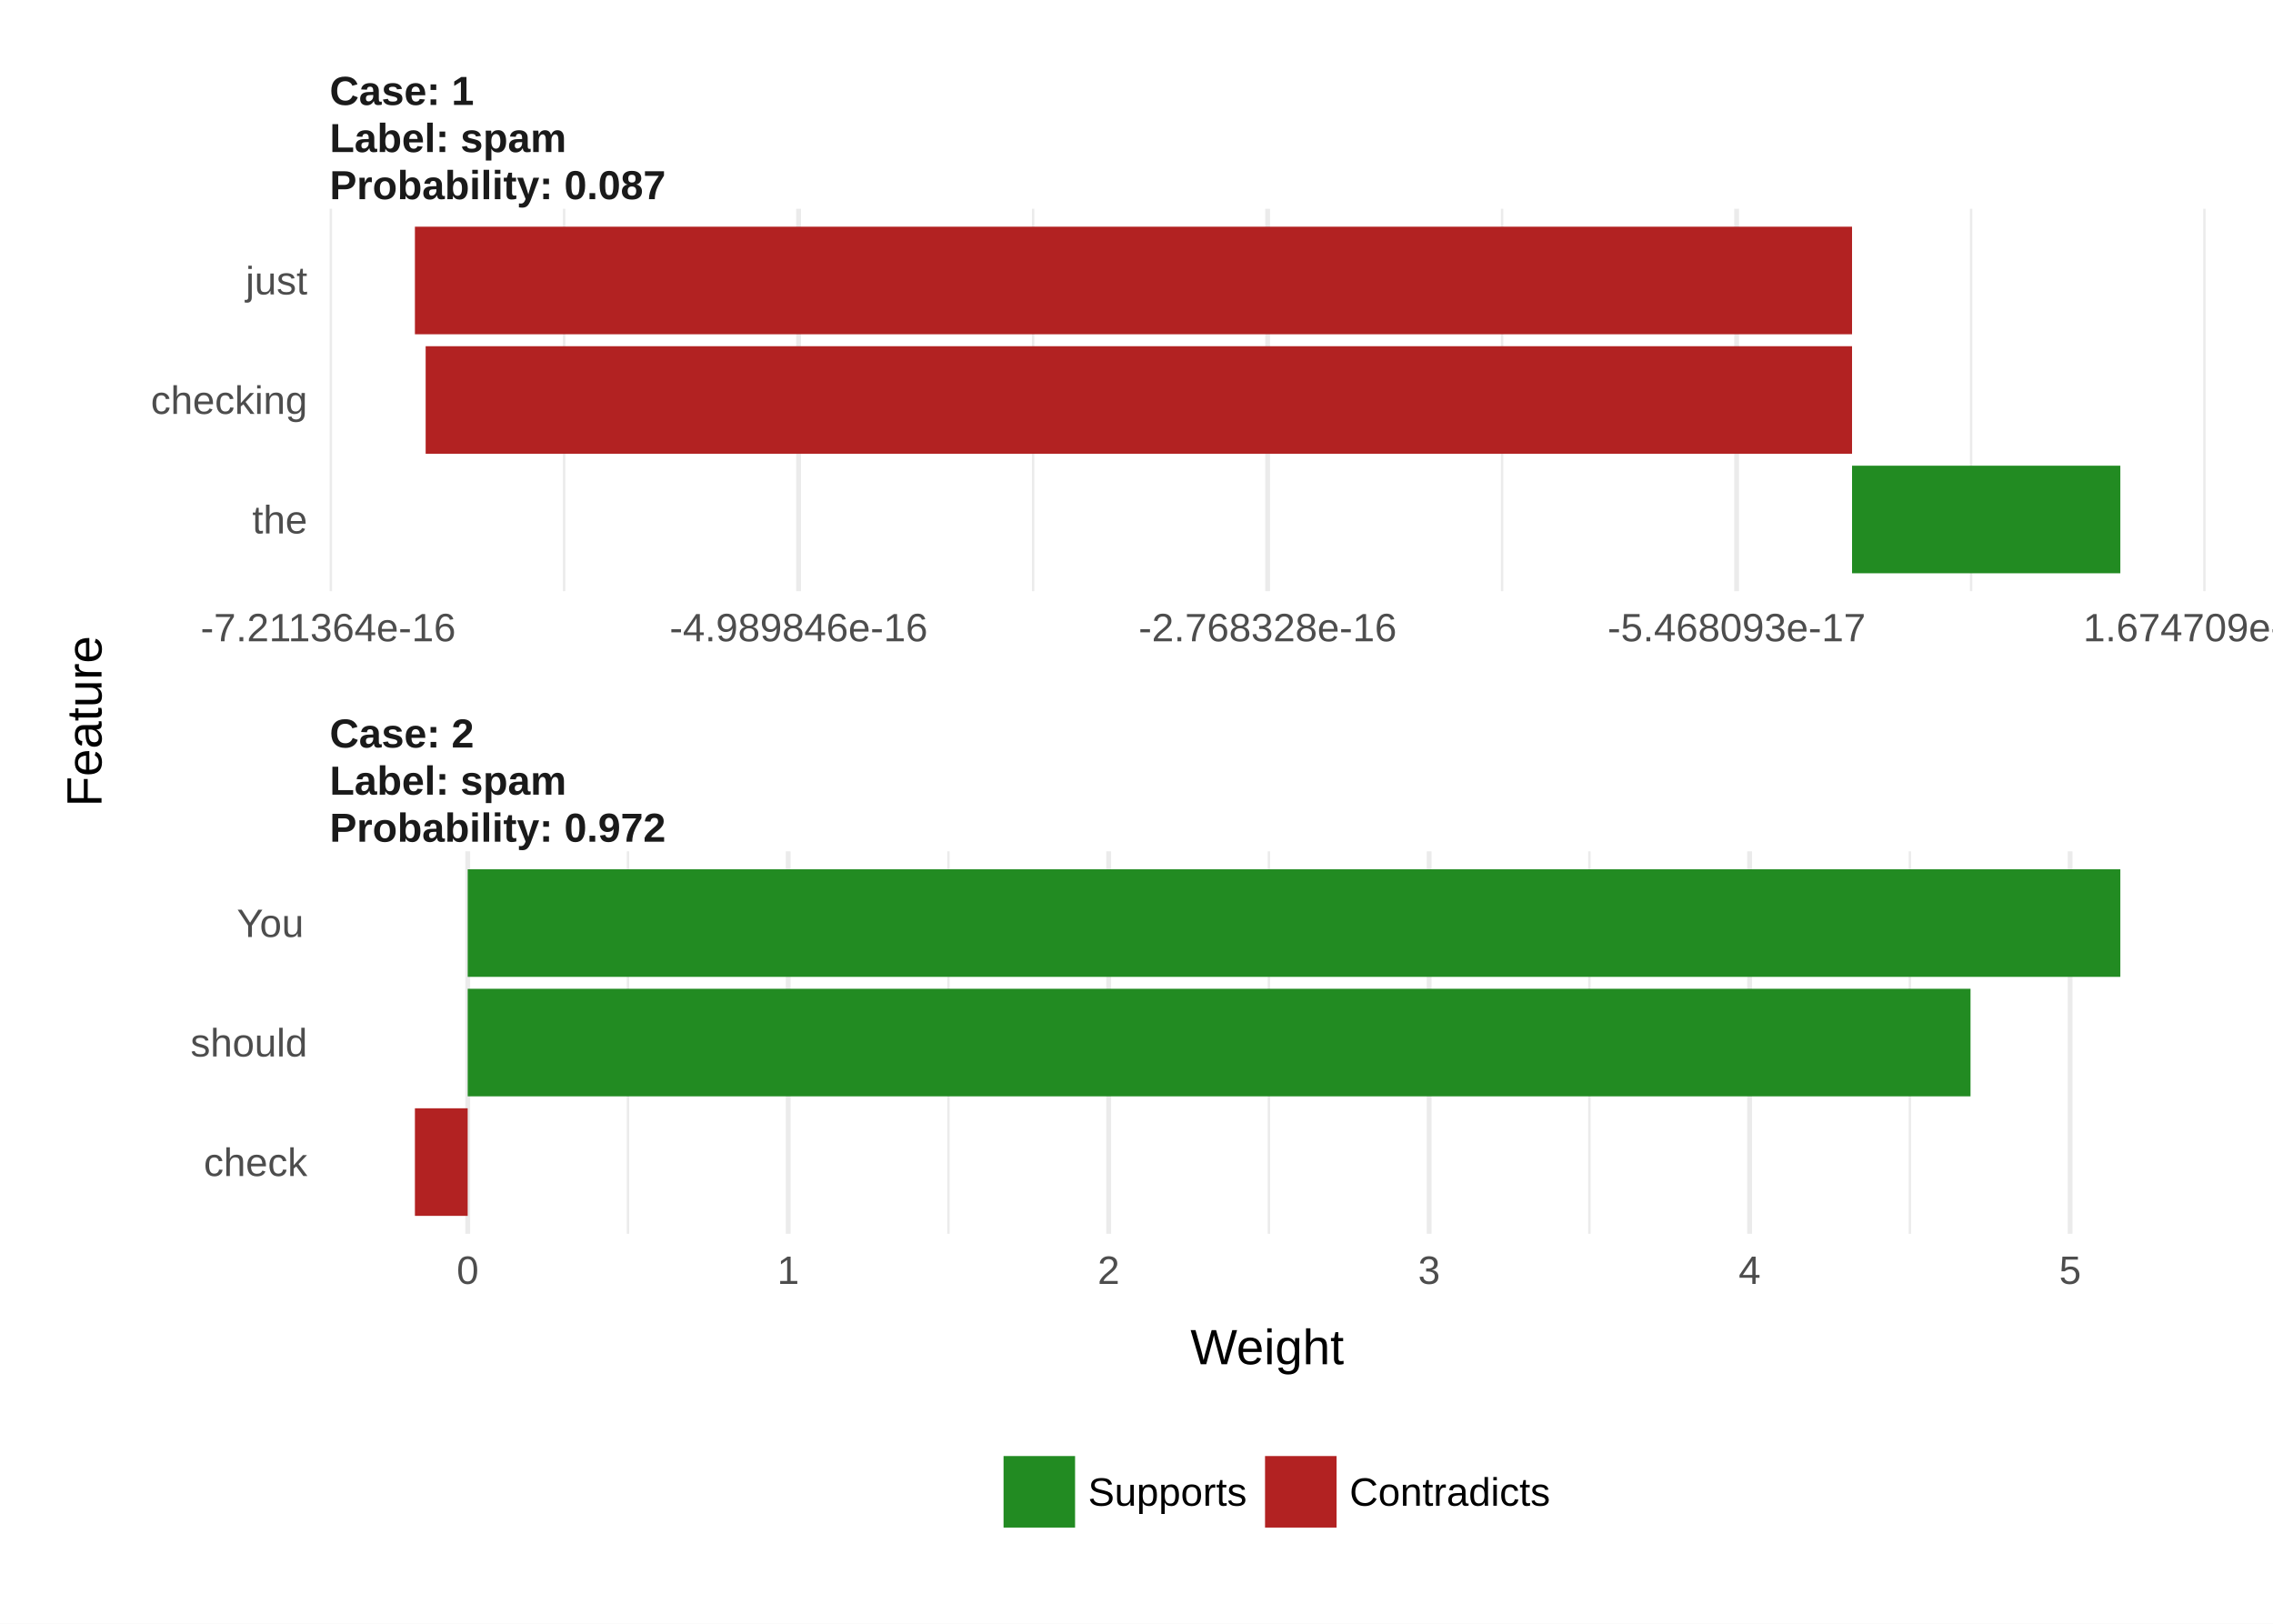
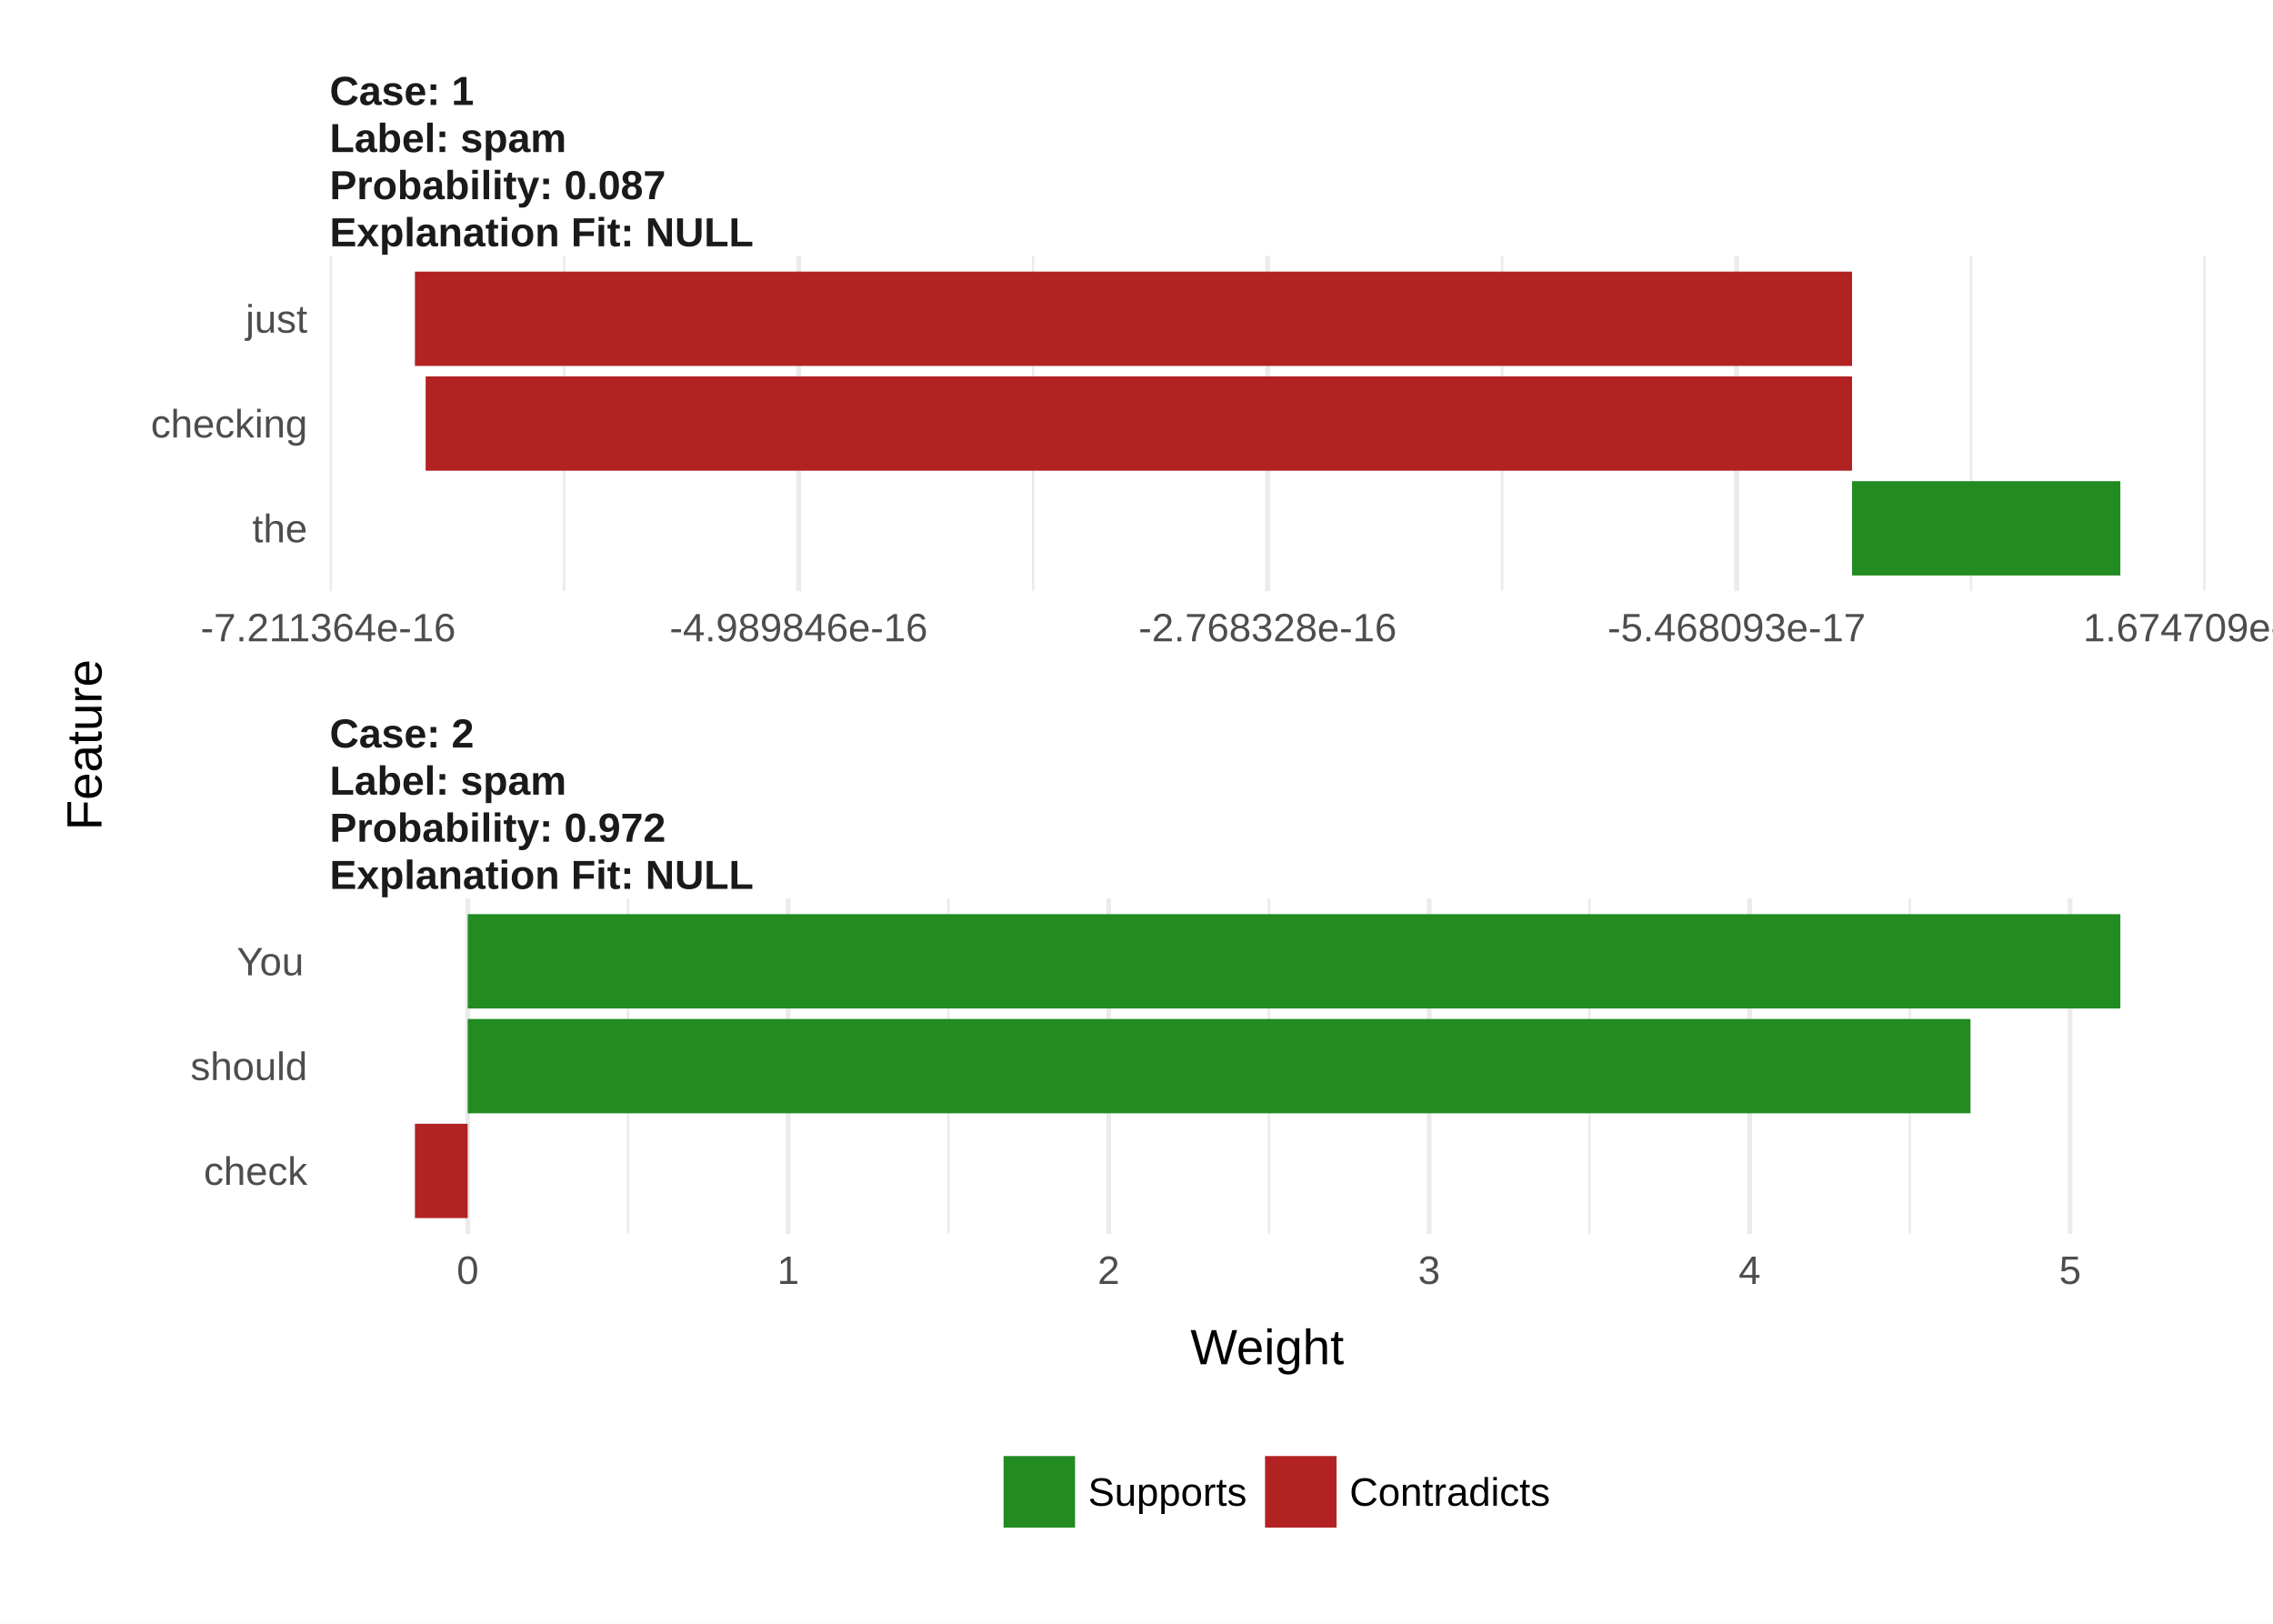
<svg xmlns="http://www.w3.org/2000/svg" viewBox="0 0 504.00 360.00">
  <defs>
    <style type="text/css">
    line, polyline, path, rect, circle {
      fill: none;
      stroke: #000000;
      stroke-linecap: round;
      stroke-linejoin: round;
      stroke-miterlimit: 10.00;
    }
  </style>
  </defs>
  <rect width="100%" height="100%" style="stroke: none; fill: #FFFFFF;" />
  <defs>
-     <clipPath id="cpNzMuMDk0Nnw0ODkuMDU2fDEzMS4wNzN8NDYuMjg1MQ==">
-       <rect x="73.09" y="46.29" width="415.96" height="84.79" />
-     </clipPath>
-   </defs>
-   <polyline points="125.09,131.07 125.09,46.29 " style="stroke-width: 0.53; stroke: #EBEBEB; stroke-linecap: butt;" clip-path="url(#cpNzMuMDk0Nnw0ODkuMDU2fDEzMS4wNzN8NDYuMjg1MQ==)" />
-   <polyline points="229.08,131.07 229.08,46.29 " style="stroke-width: 0.53; stroke: #EBEBEB; stroke-linecap: butt;" clip-path="url(#cpNzMuMDk0Nnw0ODkuMDU2fDEzMS4wNzN8NDYuMjg1MQ==)" />
-   <polyline points="333.07,131.07 333.07,46.29 " style="stroke-width: 0.53; stroke: #EBEBEB; stroke-linecap: butt;" clip-path="url(#cpNzMuMDk0Nnw0ODkuMDU2fDEzMS4wNzN8NDYuMjg1MQ==)" />
-   <polyline points="437.06,131.07 437.06,46.29 " style="stroke-width: 0.53; stroke: #EBEBEB; stroke-linecap: butt;" clip-path="url(#cpNzMuMDk0Nnw0ODkuMDU2fDEzMS4wNzN8NDYuMjg1MQ==)" />
-   <polyline points="73.09,131.07 73.09,46.29 " style="stroke-width: 1.07; stroke: #EBEBEB; stroke-linecap: butt;" clip-path="url(#cpNzMuMDk0Nnw0ODkuMDU2fDEzMS4wNzN8NDYuMjg1MQ==)" />
-   <polyline points="177.08,131.07 177.08,46.29 " style="stroke-width: 1.07; stroke: #EBEBEB; stroke-linecap: butt;" clip-path="url(#cpNzMuMDk0Nnw0ODkuMDU2fDEzMS4wNzN8NDYuMjg1MQ==)" />
-   <polyline points="281.08,131.07 281.08,46.29 " style="stroke-width: 1.07; stroke: #EBEBEB; stroke-linecap: butt;" clip-path="url(#cpNzMuMDk0Nnw0ODkuMDU2fDEzMS4wNzN8NDYuMjg1MQ==)" />
-   <polyline points="385.07,131.07 385.07,46.29 " style="stroke-width: 1.07; stroke: #EBEBEB; stroke-linecap: butt;" clip-path="url(#cpNzMuMDk0Nnw0ODkuMDU2fDEzMS4wNzN8NDYuMjg1MQ==)" />
-   <polyline points="489.06,131.07 489.06,46.29 " style="stroke-width: 1.07; stroke: #EBEBEB; stroke-linecap: butt;" clip-path="url(#cpNzMuMDk0Nnw0ODkuMDU2fDEzMS4wNzN8NDYuMjg1MQ==)" />
-   <rect x="94.38" y="76.76" width="316.28" height="23.85" style="stroke-width: 1.07; stroke: none; stroke-linecap: butt; fill: #B22222;" clip-path="url(#cpNzMuMDk0Nnw0ODkuMDU2fDEzMS4wNzN8NDYuMjg1MQ==)" />
-   <rect x="92.00" y="50.26" width="318.66" height="23.85" style="stroke-width: 1.07; stroke: none; stroke-linecap: butt; fill: #B22222;" clip-path="url(#cpNzMuMDk0Nnw0ODkuMDU2fDEzMS4wNzN8NDYuMjg1MQ==)" />
-   <rect x="410.66" y="103.25" width="59.49" height="23.85" style="stroke-width: 1.07; stroke: none; stroke-linecap: butt; fill: #228B22;" clip-path="url(#cpNzMuMDk0Nnw0ODkuMDU2fDEzMS4wNzN8NDYuMjg1MQ==)" />
-   <defs>
-     <clipPath id="cpMHw1MDR8MzYwfDA=">
-       <rect x="0.00" y="0.00" width="504.00" height="360.00" />
-     </clipPath>
-   </defs>
-   <defs>
-     <clipPath id="cpNzMuMDk0Nnw0ODkuMDU2fDI3My41NHwxODguNzUy">
-       <rect x="73.09" y="188.75" width="415.96" height="84.79" />
-     </clipPath>
-   </defs>
-   <polyline points="139.24,273.54 139.24,188.75 " style="stroke-width: 0.53; stroke: #EBEBEB; stroke-linecap: butt;" clip-path="url(#cpNzMuMDk0Nnw0ODkuMDU2fDI3My41NHwxODguNzUy)" />
-   <polyline points="210.30,273.54 210.30,188.75 " style="stroke-width: 0.53; stroke: #EBEBEB; stroke-linecap: butt;" clip-path="url(#cpNzMuMDk0Nnw0ODkuMDU2fDI3My41NHwxODguNzUy)" />
-   <polyline points="281.36,273.54 281.36,188.75 " style="stroke-width: 0.53; stroke: #EBEBEB; stroke-linecap: butt;" clip-path="url(#cpNzMuMDk0Nnw0ODkuMDU2fDI3My41NHwxODguNzUy)" />
-   <polyline points="352.42,273.54 352.42,188.75 " style="stroke-width: 0.53; stroke: #EBEBEB; stroke-linecap: butt;" clip-path="url(#cpNzMuMDk0Nnw0ODkuMDU2fDI3My41NHwxODguNzUy)" />
-   <polyline points="423.48,273.54 423.48,188.75 " style="stroke-width: 0.53; stroke: #EBEBEB; stroke-linecap: butt;" clip-path="url(#cpNzMuMDk0Nnw0ODkuMDU2fDI3My41NHwxODguNzUy)" />
-   <polyline points="103.71,273.54 103.71,188.75 " style="stroke-width: 1.07; stroke: #EBEBEB; stroke-linecap: butt;" clip-path="url(#cpNzMuMDk0Nnw0ODkuMDU2fDI3My41NHwxODguNzUy)" />
-   <polyline points="174.77,273.54 174.77,188.75 " style="stroke-width: 1.07; stroke: #EBEBEB; stroke-linecap: butt;" clip-path="url(#cpNzMuMDk0Nnw0ODkuMDU2fDI3My41NHwxODguNzUy)" />
-   <polyline points="245.83,273.54 245.83,188.75 " style="stroke-width: 1.07; stroke: #EBEBEB; stroke-linecap: butt;" clip-path="url(#cpNzMuMDk0Nnw0ODkuMDU2fDI3My41NHwxODguNzUy)" />
-   <polyline points="316.89,273.54 316.89,188.75 " style="stroke-width: 1.07; stroke: #EBEBEB; stroke-linecap: butt;" clip-path="url(#cpNzMuMDk0Nnw0ODkuMDU2fDI3My41NHwxODguNzUy)" />
-   <polyline points="387.95,273.54 387.95,188.75 " style="stroke-width: 1.07; stroke: #EBEBEB; stroke-linecap: butt;" clip-path="url(#cpNzMuMDk0Nnw0ODkuMDU2fDI3My41NHwxODguNzUy)" />
-   <polyline points="459.01,273.54 459.01,188.75 " style="stroke-width: 1.07; stroke: #EBEBEB; stroke-linecap: butt;" clip-path="url(#cpNzMuMDk0Nnw0ODkuMDU2fDI3My41NHwxODguNzUy)" />
-   <rect x="92.00" y="245.72" width="11.70" height="23.85" style="stroke-width: 1.07; stroke: none; stroke-linecap: butt; fill: #B22222;" clip-path="url(#cpNzMuMDk0Nnw0ODkuMDU2fDI3My41NHwxODguNzUy)" />
-   <rect x="103.71" y="219.22" width="333.22" height="23.85" style="stroke-width: 1.07; stroke: none; stroke-linecap: butt; fill: #228B22;" clip-path="url(#cpNzMuMDk0Nnw0ODkuMDU2fDI3My41NHwxODguNzUy)" />
-   <rect x="103.71" y="192.73" width="366.44" height="23.85" style="stroke-width: 1.07; stroke: none; stroke-linecap: butt; fill: #228B22;" clip-path="url(#cpNzMuMDk0Nnw0ODkuMDU2fDI3My41NHwxODguNzUy)" />
-   <defs>
-     <clipPath id="cpMHw1MDR8MzYwfDA=">
-       <rect x="0.00" y="0.00" width="504.00" height="360.00" />
-     </clipPath>
-   </defs>
-   <defs>
-     <clipPath id="cpNzMuMDk0Nnw0ODkuMDU2fDE4OC43NTJ8MTU3LjQxMQ==">
-       <rect x="73.09" y="157.41" width="415.96" height="31.34" />
+     <clipPath id="cpNzMuMDk0Nnw0ODkuMDU2fDEzMS4wNzN8NTYuNzMyMg==">
+       <rect x="73.09" y="56.73" width="415.96" height="74.34" />
+     </clipPath>
+   </defs>
+   <polyline points="125.09,131.07 125.09,56.73 " style="stroke-width: 0.53; stroke: #EBEBEB; stroke-linecap: butt;" clip-path="url(#cpNzMuMDk0Nnw0ODkuMDU2fDEzMS4wNzN8NTYuNzMyMg==)" />
+   <polyline points="229.08,131.07 229.08,56.73 " style="stroke-width: 0.53; stroke: #EBEBEB; stroke-linecap: butt;" clip-path="url(#cpNzMuMDk0Nnw0ODkuMDU2fDEzMS4wNzN8NTYuNzMyMg==)" />
+   <polyline points="333.07,131.07 333.07,56.73 " style="stroke-width: 0.53; stroke: #EBEBEB; stroke-linecap: butt;" clip-path="url(#cpNzMuMDk0Nnw0ODkuMDU2fDEzMS4wNzN8NTYuNzMyMg==)" />
+   <polyline points="437.06,131.07 437.06,56.73 " style="stroke-width: 0.53; stroke: #EBEBEB; stroke-linecap: butt;" clip-path="url(#cpNzMuMDk0Nnw0ODkuMDU2fDEzMS4wNzN8NTYuNzMyMg==)" />
+   <polyline points="73.09,131.07 73.09,56.73 " style="stroke-width: 1.07; stroke: #EBEBEB; stroke-linecap: butt;" clip-path="url(#cpNzMuMDk0Nnw0ODkuMDU2fDEzMS4wNzN8NTYuNzMyMg==)" />
+   <polyline points="177.08,131.07 177.08,56.73 " style="stroke-width: 1.07; stroke: #EBEBEB; stroke-linecap: butt;" clip-path="url(#cpNzMuMDk0Nnw0ODkuMDU2fDEzMS4wNzN8NTYuNzMyMg==)" />
+   <polyline points="281.08,131.07 281.08,56.73 " style="stroke-width: 1.07; stroke: #EBEBEB; stroke-linecap: butt;" clip-path="url(#cpNzMuMDk0Nnw0ODkuMDU2fDEzMS4wNzN8NTYuNzMyMg==)" />
+   <polyline points="385.07,131.07 385.07,56.73 " style="stroke-width: 1.07; stroke: #EBEBEB; stroke-linecap: butt;" clip-path="url(#cpNzMuMDk0Nnw0ODkuMDU2fDEzMS4wNzN8NTYuNzMyMg==)" />
+   <polyline points="489.06,131.07 489.06,56.73 " style="stroke-width: 1.07; stroke: #EBEBEB; stroke-linecap: butt;" clip-path="url(#cpNzMuMDk0Nnw0ODkuMDU2fDEzMS4wNzN8NTYuNzMyMg==)" />
+   <rect x="94.38" y="83.45" width="316.28" height="20.91" style="stroke-width: 1.07; stroke: none; stroke-linecap: butt; fill: #B22222;" clip-path="url(#cpNzMuMDk0Nnw0ODkuMDU2fDEzMS4wNzN8NTYuNzMyMg==)" />
+   <rect x="92.00" y="60.22" width="318.66" height="20.91" style="stroke-width: 1.07; stroke: none; stroke-linecap: butt; fill: #B22222;" clip-path="url(#cpNzMuMDk0Nnw0ODkuMDU2fDEzMS4wNzN8NTYuNzMyMg==)" />
+   <rect x="410.66" y="106.68" width="59.49" height="20.91" style="stroke-width: 1.07; stroke: none; stroke-linecap: butt; fill: #228B22;" clip-path="url(#cpNzMuMDk0Nnw0ODkuMDU2fDEzMS4wNzN8NTYuNzMyMg==)" />
+   <defs>
+     <clipPath id="cpMHw1MDR8MzYwfDA=">
+       <rect x="0.00" y="0.00" width="504.00" height="360.00" />
+     </clipPath>
+   </defs>
+   <defs>
+     <clipPath id="cpNzMuMDk0Nnw0ODkuMDU2fDI3My41NHwxOTkuMTk5">
+       <rect x="73.09" y="199.20" width="415.96" height="74.34" />
+     </clipPath>
+   </defs>
+   <polyline points="139.24,273.54 139.24,199.20 " style="stroke-width: 0.53; stroke: #EBEBEB; stroke-linecap: butt;" clip-path="url(#cpNzMuMDk0Nnw0ODkuMDU2fDI3My41NHwxOTkuMTk5)" />
+   <polyline points="210.30,273.54 210.30,199.20 " style="stroke-width: 0.53; stroke: #EBEBEB; stroke-linecap: butt;" clip-path="url(#cpNzMuMDk0Nnw0ODkuMDU2fDI3My41NHwxOTkuMTk5)" />
+   <polyline points="281.36,273.54 281.36,199.20 " style="stroke-width: 0.53; stroke: #EBEBEB; stroke-linecap: butt;" clip-path="url(#cpNzMuMDk0Nnw0ODkuMDU2fDI3My41NHwxOTkuMTk5)" />
+   <polyline points="352.42,273.54 352.42,199.20 " style="stroke-width: 0.53; stroke: #EBEBEB; stroke-linecap: butt;" clip-path="url(#cpNzMuMDk0Nnw0ODkuMDU2fDI3My41NHwxOTkuMTk5)" />
+   <polyline points="423.48,273.54 423.48,199.20 " style="stroke-width: 0.53; stroke: #EBEBEB; stroke-linecap: butt;" clip-path="url(#cpNzMuMDk0Nnw0ODkuMDU2fDI3My41NHwxOTkuMTk5)" />
+   <polyline points="103.71,273.54 103.71,199.20 " style="stroke-width: 1.07; stroke: #EBEBEB; stroke-linecap: butt;" clip-path="url(#cpNzMuMDk0Nnw0ODkuMDU2fDI3My41NHwxOTkuMTk5)" />
+   <polyline points="174.77,273.54 174.77,199.20 " style="stroke-width: 1.07; stroke: #EBEBEB; stroke-linecap: butt;" clip-path="url(#cpNzMuMDk0Nnw0ODkuMDU2fDI3My41NHwxOTkuMTk5)" />
+   <polyline points="245.83,273.54 245.83,199.20 " style="stroke-width: 1.07; stroke: #EBEBEB; stroke-linecap: butt;" clip-path="url(#cpNzMuMDk0Nnw0ODkuMDU2fDI3My41NHwxOTkuMTk5)" />
+   <polyline points="316.89,273.54 316.89,199.20 " style="stroke-width: 1.07; stroke: #EBEBEB; stroke-linecap: butt;" clip-path="url(#cpNzMuMDk0Nnw0ODkuMDU2fDI3My41NHwxOTkuMTk5)" />
+   <polyline points="387.95,273.54 387.95,199.20 " style="stroke-width: 1.07; stroke: #EBEBEB; stroke-linecap: butt;" clip-path="url(#cpNzMuMDk0Nnw0ODkuMDU2fDI3My41NHwxOTkuMTk5)" />
+   <polyline points="459.01,273.54 459.01,199.20 " style="stroke-width: 1.07; stroke: #EBEBEB; stroke-linecap: butt;" clip-path="url(#cpNzMuMDk0Nnw0ODkuMDU2fDI3My41NHwxOTkuMTk5)" />
+   <rect x="92.00" y="249.15" width="11.70" height="20.91" style="stroke-width: 1.07; stroke: none; stroke-linecap: butt; fill: #B22222;" clip-path="url(#cpNzMuMDk0Nnw0ODkuMDU2fDI3My41NHwxOTkuMTk5)" />
+   <rect x="103.71" y="225.92" width="333.22" height="20.91" style="stroke-width: 1.07; stroke: none; stroke-linecap: butt; fill: #228B22;" clip-path="url(#cpNzMuMDk0Nnw0ODkuMDU2fDI3My41NHwxOTkuMTk5)" />
+   <rect x="103.71" y="202.68" width="366.44" height="20.91" style="stroke-width: 1.07; stroke: none; stroke-linecap: butt; fill: #228B22;" clip-path="url(#cpNzMuMDk0Nnw0ODkuMDU2fDI3My41NHwxOTkuMTk5)" />
+   <defs>
+     <clipPath id="cpMHw1MDR8MzYwfDA=">
+       <rect x="0.00" y="0.00" width="504.00" height="360.00" />
+     </clipPath>
+   </defs>
+   <defs>
+     <clipPath id="cpNzMuMDk0Nnw0ODkuMDU2fDE5OS4xOTl8MTU3LjQxMQ==">
+       <rect x="73.09" y="157.41" width="415.96" height="41.79" />
    </clipPath>
  </defs>
  <defs>
    <clipPath id="cpNzMuMDk0Nnw0ODkuMDU2fDE2Ny44NTh8MTU3LjQxMQ==">
      <rect x="73.09" y="157.41" width="415.96" height="10.45" />
    </clipPath>
  </defs>
  <g clip-path="url(#cpNzMuMDk0Nnw0ODkuMDU2fDE2Ny44NTh8MTU3LjQxMQ==)">
    <text x="73.09" y="165.73" style="font-size: 9.00px; font-weight: bold; fill: #1A1A1A; font-family: Liberation Sans;" textLength="32.02px" lengthAdjust="spacingAndGlyphs">Case: 2</text>
  </g>
  <defs>
-     <clipPath id="cpNzMuMDk0Nnw0ODkuMDU2fDE4OC43NTJ8MTU3LjQxMQ==">
-       <rect x="73.09" y="157.41" width="415.96" height="31.34" />
+     <clipPath id="cpNzMuMDk0Nnw0ODkuMDU2fDE5OS4xOTl8MTU3LjQxMQ==">
+       <rect x="73.09" y="157.41" width="415.96" height="41.79" />
    </clipPath>
  </defs>
  <defs>
    <clipPath id="cpNzMuMDk0Nnw0ODkuMDU2fDE3OC4zMDV8MTY3Ljg1OA==">
      <rect x="73.09" y="167.86" width="415.96" height="10.45" />
    </clipPath>
  </defs>
  <g clip-path="url(#cpNzMuMDk0Nnw0ODkuMDU2fDE3OC4zMDV8MTY3Ljg1OA==)">
    <text x="73.09" y="176.18" style="font-size: 9.00px; font-weight: bold; fill: #1A1A1A; font-family: Liberation Sans;" textLength="52.51px" lengthAdjust="spacingAndGlyphs">Label: spam</text>
  </g>
  <defs>
-     <clipPath id="cpNzMuMDk0Nnw0ODkuMDU2fDE4OC43NTJ8MTU3LjQxMQ==">
-       <rect x="73.09" y="157.41" width="415.96" height="31.34" />
+     <clipPath id="cpNzMuMDk0Nnw0ODkuMDU2fDE5OS4xOTl8MTU3LjQxMQ==">
+       <rect x="73.09" y="157.41" width="415.96" height="41.79" />
    </clipPath>
  </defs>
  <defs>
    <clipPath id="cpNzMuMDk0Nnw0ODkuMDU2fDE4OC43NTJ8MTc4LjMwNQ==">
      <rect x="73.09" y="178.30" width="415.96" height="10.45" />
    </clipPath>
  </defs>
  <g clip-path="url(#cpNzMuMDk0Nnw0ODkuMDU2fDE4OC43NTJ8MTc4LjMwNQ==)">
    <text x="73.09" y="186.62" style="font-size: 9.00px; font-weight: bold; fill: #1A1A1A; font-family: Liberation Sans;" textLength="74.53px" lengthAdjust="spacingAndGlyphs">Probability: 0.972</text>
  </g>
  <defs>
-     <clipPath id="cpNzMuMDk0Nnw0ODkuMDU2fDE4OC43NTJ8MTU3LjQxMQ==">
-       <rect x="73.09" y="157.41" width="415.96" height="31.34" />
-     </clipPath>
-   </defs>
-   <defs>
-     <clipPath id="cpMHw1MDR8MzYwfDA=">
-       <rect x="0.00" y="0.00" width="504.00" height="360.00" />
-     </clipPath>
-   </defs>
-   <defs>
-     <clipPath id="cpNzMuMDk0Nnw0ODkuMDU2fDQ2LjI4NTF8MTQuOTQ0">
-       <rect x="73.09" y="14.94" width="415.96" height="31.34" />
+     <clipPath id="cpNzMuMDk0Nnw0ODkuMDU2fDE5OS4xOTl8MTU3LjQxMQ==">
+       <rect x="73.09" y="157.41" width="415.96" height="41.79" />
+     </clipPath>
+   </defs>
+   <defs>
+     <clipPath id="cpNzMuMDk0Nnw0ODkuMDU2fDE5OS4xOTl8MTg4Ljc1Mg==">
+       <rect x="73.09" y="188.75" width="415.96" height="10.45" />
+     </clipPath>
+   </defs>
+   <g clip-path="url(#cpNzMuMDk0Nnw0ODkuMDU2fDE5OS4xOTl8MTg4Ljc1Mg==)">
+     <text x="73.09" y="197.07" style="font-size: 9.00px; font-weight: bold; fill: #1A1A1A; font-family: Liberation Sans;" textLength="93.99px" lengthAdjust="spacingAndGlyphs">Explanation Fit: NULL</text>
+   </g>
+   <defs>
+     <clipPath id="cpNzMuMDk0Nnw0ODkuMDU2fDE5OS4xOTl8MTU3LjQxMQ==">
+       <rect x="73.09" y="157.41" width="415.96" height="41.79" />
+     </clipPath>
+   </defs>
+   <defs>
+     <clipPath id="cpMHw1MDR8MzYwfDA=">
+       <rect x="0.00" y="0.00" width="504.00" height="360.00" />
+     </clipPath>
+   </defs>
+   <defs>
+     <clipPath id="cpNzMuMDk0Nnw0ODkuMDU2fDU2LjczMjJ8MTQuOTQ0">
+       <rect x="73.09" y="14.94" width="415.96" height="41.79" />
    </clipPath>
  </defs>
  <defs>
    <clipPath id="cpNzMuMDk0Nnw0ODkuMDU2fDI1LjM5MXwxNC45NDQ=">
      <rect x="73.09" y="14.94" width="415.96" height="10.45" />
    </clipPath>
  </defs>
  <g clip-path="url(#cpNzMuMDk0Nnw0ODkuMDU2fDI1LjM5MXwxNC45NDQ=)">
    <text x="73.09" y="23.26" style="font-size: 9.00px; font-weight: bold; fill: #1A1A1A; font-family: Liberation Sans;" textLength="32.02px" lengthAdjust="spacingAndGlyphs">Case: 1</text>
  </g>
  <defs>
-     <clipPath id="cpNzMuMDk0Nnw0ODkuMDU2fDQ2LjI4NTF8MTQuOTQ0">
-       <rect x="73.09" y="14.94" width="415.96" height="31.34" />
+     <clipPath id="cpNzMuMDk0Nnw0ODkuMDU2fDU2LjczMjJ8MTQuOTQ0">
+       <rect x="73.09" y="14.94" width="415.96" height="41.79" />
    </clipPath>
  </defs>
  <defs>
    <clipPath id="cpNzMuMDk0Nnw0ODkuMDU2fDM1LjgzODF8MjUuMzkx">
      <rect x="73.09" y="25.39" width="415.96" height="10.45" />
    </clipPath>
  </defs>
  <g clip-path="url(#cpNzMuMDk0Nnw0ODkuMDU2fDM1LjgzODF8MjUuMzkx)">
    <text x="73.09" y="33.71" style="font-size: 9.00px; font-weight: bold; fill: #1A1A1A; font-family: Liberation Sans;" textLength="52.51px" lengthAdjust="spacingAndGlyphs">Label: spam</text>
  </g>
  <defs>
-     <clipPath id="cpNzMuMDk0Nnw0ODkuMDU2fDQ2LjI4NTF8MTQuOTQ0">
-       <rect x="73.09" y="14.94" width="415.96" height="31.34" />
+     <clipPath id="cpNzMuMDk0Nnw0ODkuMDU2fDU2LjczMjJ8MTQuOTQ0">
+       <rect x="73.09" y="14.94" width="415.96" height="41.79" />
    </clipPath>
  </defs>
  <defs>
    <clipPath id="cpNzMuMDk0Nnw0ODkuMDU2fDQ2LjI4NTF8MzUuODM4MQ==">
      <rect x="73.09" y="35.84" width="415.96" height="10.45" />
    </clipPath>
  </defs>
  <g clip-path="url(#cpNzMuMDk0Nnw0ODkuMDU2fDQ2LjI4NTF8MzUuODM4MQ==)">
    <text x="73.09" y="44.16" style="font-size: 9.00px; font-weight: bold; fill: #1A1A1A; font-family: Liberation Sans;" textLength="74.53px" lengthAdjust="spacingAndGlyphs">Probability: 0.087</text>
  </g>
  <defs>
-     <clipPath id="cpNzMuMDk0Nnw0ODkuMDU2fDQ2LjI4NTF8MTQuOTQ0">
-       <rect x="73.09" y="14.94" width="415.96" height="31.34" />
+     <clipPath id="cpNzMuMDk0Nnw0ODkuMDU2fDU2LjczMjJ8MTQuOTQ0">
+       <rect x="73.09" y="14.94" width="415.96" height="41.79" />
+     </clipPath>
+   </defs>
+   <defs>
+     <clipPath id="cpNzMuMDk0Nnw0ODkuMDU2fDU2LjczMjJ8NDYuMjg1MQ==">
+       <rect x="73.09" y="46.29" width="415.96" height="10.45" />
+     </clipPath>
+   </defs>
+   <g clip-path="url(#cpNzMuMDk0Nnw0ODkuMDU2fDU2LjczMjJ8NDYuMjg1MQ==)">
+     <text x="73.09" y="54.60" style="font-size: 9.00px; font-weight: bold; fill: #1A1A1A; font-family: Liberation Sans;" textLength="93.99px" lengthAdjust="spacingAndGlyphs">Explanation Fit: NULL</text>
+   </g>
+   <defs>
+     <clipPath id="cpNzMuMDk0Nnw0ODkuMDU2fDU2LjczMjJ8MTQuOTQ0">
+       <rect x="73.09" y="14.94" width="415.96" height="41.79" />
    </clipPath>
  </defs>
  <defs>
    <clipPath id="cpMHw1MDR8MzYwfDA=">
      <rect x="0.00" y="0.00" width="504.00" height="360.00" />
    </clipPath>
  </defs>
  <g clip-path="url(#cpMHw1MDR8MzYwfDA=)">
    <text x="101.26" y="284.66" style="font-size: 8.80px; fill: #4D4D4D; font-family: Liberation Sans;" textLength="4.89px" lengthAdjust="spacingAndGlyphs">0</text>
  </g>
  <g clip-path="url(#cpMHw1MDR8MzYwfDA=)">
    <text x="172.32" y="284.66" style="font-size: 8.80px; fill: #4D4D4D; font-family: Liberation Sans;" textLength="4.89px" lengthAdjust="spacingAndGlyphs">1</text>
  </g>
  <g clip-path="url(#cpMHw1MDR8MzYwfDA=)">
    <text x="243.38" y="284.66" style="font-size: 8.80px; fill: #4D4D4D; font-family: Liberation Sans;" textLength="4.89px" lengthAdjust="spacingAndGlyphs">2</text>
  </g>
  <g clip-path="url(#cpMHw1MDR8MzYwfDA=)">
    <text x="314.44" y="284.66" style="font-size: 8.80px; fill: #4D4D4D; font-family: Liberation Sans;" textLength="4.89px" lengthAdjust="spacingAndGlyphs">3</text>
  </g>
  <g clip-path="url(#cpMHw1MDR8MzYwfDA=)">
    <text x="385.50" y="284.66" style="font-size: 8.80px; fill: #4D4D4D; font-family: Liberation Sans;" textLength="4.89px" lengthAdjust="spacingAndGlyphs">4</text>
  </g>
  <g clip-path="url(#cpMHw1MDR8MzYwfDA=)">
    <text x="456.57" y="284.66" style="font-size: 8.80px; fill: #4D4D4D; font-family: Liberation Sans;" textLength="4.89px" lengthAdjust="spacingAndGlyphs">5</text>
  </g>
  <g clip-path="url(#cpMHw1MDR8MzYwfDA=)">
    <text x="44.48" y="142.19" style="font-size: 8.80px; fill: #4D4D4D; font-family: Liberation Sans;" textLength="57.23px" lengthAdjust="spacingAndGlyphs">-7.211364e-16</text>
  </g>
  <g clip-path="url(#cpMHw1MDR8MzYwfDA=)">
    <text x="148.47" y="142.19" style="font-size: 8.80px; fill: #4D4D4D; font-family: Liberation Sans;" textLength="57.23px" lengthAdjust="spacingAndGlyphs">-4.989846e-16</text>
  </g>
  <g clip-path="url(#cpMHw1MDR8MzYwfDA=)">
    <text x="252.46" y="142.19" style="font-size: 8.80px; fill: #4D4D4D; font-family: Liberation Sans;" textLength="57.23px" lengthAdjust="spacingAndGlyphs">-2.768328e-16</text>
  </g>
  <g clip-path="url(#cpMHw1MDR8MzYwfDA=)">
    <text x="356.45" y="142.19" style="font-size: 8.80px; fill: #4D4D4D; font-family: Liberation Sans;" textLength="57.23px" lengthAdjust="spacingAndGlyphs">-5.468093e-17</text>
  </g>
  <g clip-path="url(#cpMHw1MDR8MzYwfDA=)">
    <text x="461.91" y="142.19" style="font-size: 8.80px; fill: #4D4D4D; font-family: Liberation Sans;" textLength="54.30px" lengthAdjust="spacingAndGlyphs">1.674709e-16</text>
  </g>
  <g clip-path="url(#cpMHw1MDR8MzYwfDA=)">
-     <text x="55.93" y="118.27" style="font-size: 8.80px; fill: #4D4D4D; font-family: Liberation Sans;" textLength="12.23px" lengthAdjust="spacingAndGlyphs">the</text>
-   </g>
-   <g clip-path="url(#cpMHw1MDR8MzYwfDA=)">
-     <text x="33.44" y="91.77" style="font-size: 8.80px; fill: #4D4D4D; font-family: Liberation Sans;" textLength="34.72px" lengthAdjust="spacingAndGlyphs">checking</text>
-   </g>
-   <g clip-path="url(#cpMHw1MDR8MzYwfDA=)">
-     <text x="54.47" y="65.28" style="font-size: 8.80px; fill: #4D4D4D; font-family: Liberation Sans;" textLength="13.69px" lengthAdjust="spacingAndGlyphs">just</text>
-   </g>
-   <g clip-path="url(#cpMHw1MDR8MzYwfDA=)">
-     <text x="45.18" y="260.74" style="font-size: 8.80px; fill: #4D4D4D; font-family: Liberation Sans;" textLength="22.98px" lengthAdjust="spacingAndGlyphs">check</text>
-   </g>
-   <g clip-path="url(#cpMHw1MDR8MzYwfDA=)">
-     <text x="42.24" y="234.24" style="font-size: 8.80px; fill: #4D4D4D; font-family: Liberation Sans;" textLength="25.92px" lengthAdjust="spacingAndGlyphs">should</text>
-   </g>
-   <g clip-path="url(#cpMHw1MDR8MzYwfDA=)">
-     <text x="52.51" y="207.74" style="font-size: 8.80px; fill: #4D4D4D; font-family: Liberation Sans;" textLength="15.65px" lengthAdjust="spacingAndGlyphs">You</text>
+     <text x="55.93" y="120.23" style="font-size: 8.80px; fill: #4D4D4D; font-family: Liberation Sans;" textLength="12.23px" lengthAdjust="spacingAndGlyphs">the</text>
+   </g>
+   <g clip-path="url(#cpMHw1MDR8MzYwfDA=)">
+     <text x="33.44" y="97.00" style="font-size: 8.80px; fill: #4D4D4D; font-family: Liberation Sans;" textLength="34.72px" lengthAdjust="spacingAndGlyphs">checking</text>
+   </g>
+   <g clip-path="url(#cpMHw1MDR8MzYwfDA=)">
+     <text x="54.47" y="73.76" style="font-size: 8.80px; fill: #4D4D4D; font-family: Liberation Sans;" textLength="13.69px" lengthAdjust="spacingAndGlyphs">just</text>
+   </g>
+   <g clip-path="url(#cpMHw1MDR8MzYwfDA=)">
+     <text x="45.18" y="262.70" style="font-size: 8.80px; fill: #4D4D4D; font-family: Liberation Sans;" textLength="22.98px" lengthAdjust="spacingAndGlyphs">check</text>
+   </g>
+   <g clip-path="url(#cpMHw1MDR8MzYwfDA=)">
+     <text x="42.24" y="239.46" style="font-size: 8.80px; fill: #4D4D4D; font-family: Liberation Sans;" textLength="25.92px" lengthAdjust="spacingAndGlyphs">should</text>
+   </g>
+   <g clip-path="url(#cpMHw1MDR8MzYwfDA=)">
+     <text x="52.51" y="216.23" style="font-size: 8.80px; fill: #4D4D4D; font-family: Liberation Sans;" textLength="15.65px" lengthAdjust="spacingAndGlyphs">You</text>
  </g>
  <g clip-path="url(#cpMHw1MDR8MzYwfDA=)">
    <text x="263.96" y="302.46" style="font-size: 11.00px; font-family: Liberation Sans;" textLength="34.24px" lengthAdjust="spacingAndGlyphs">Weight</text>
  </g>
  <g clip-path="url(#cpMHw1MDR8MzYwfDA=)">
-     <text transform="translate(22.51,178.87) rotate(-90)" style="font-size: 11.00px; font-family: Liberation Sans;" textLength="37.91px" lengthAdjust="spacingAndGlyphs">Feature</text>
+     <text transform="translate(22.51,184.09) rotate(-90)" style="font-size: 11.00px; font-family: Liberation Sans;" textLength="37.91px" lengthAdjust="spacingAndGlyphs">Feature</text>
  </g>
  <rect x="222.52" y="322.82" width="15.86" height="15.86" style="stroke-width: 1.07; stroke: none; stroke-linejoin: miter; fill: #228B22;" clip-path="url(#cpMHw1MDR8MzYwfDA=)" />
  <rect x="280.50" y="322.82" width="15.86" height="15.86" style="stroke-width: 1.07; stroke: none; stroke-linejoin: miter; fill: #B22222;" clip-path="url(#cpMHw1MDR8MzYwfDA=)" />
  <g clip-path="url(#cpMHw1MDR8MzYwfDA=)">
    <text x="241.25" y="333.84" style="font-size: 8.80px; font-family: Liberation Sans;" textLength="35.21px" lengthAdjust="spacingAndGlyphs">Supports</text>
  </g>
  <g clip-path="url(#cpMHw1MDR8MzYwfDA=)">
    <text x="299.23" y="333.84" style="font-size: 8.80px; font-family: Liberation Sans;" textLength="44.49px" lengthAdjust="spacingAndGlyphs">Contradicts</text>
  </g>
</svg>
